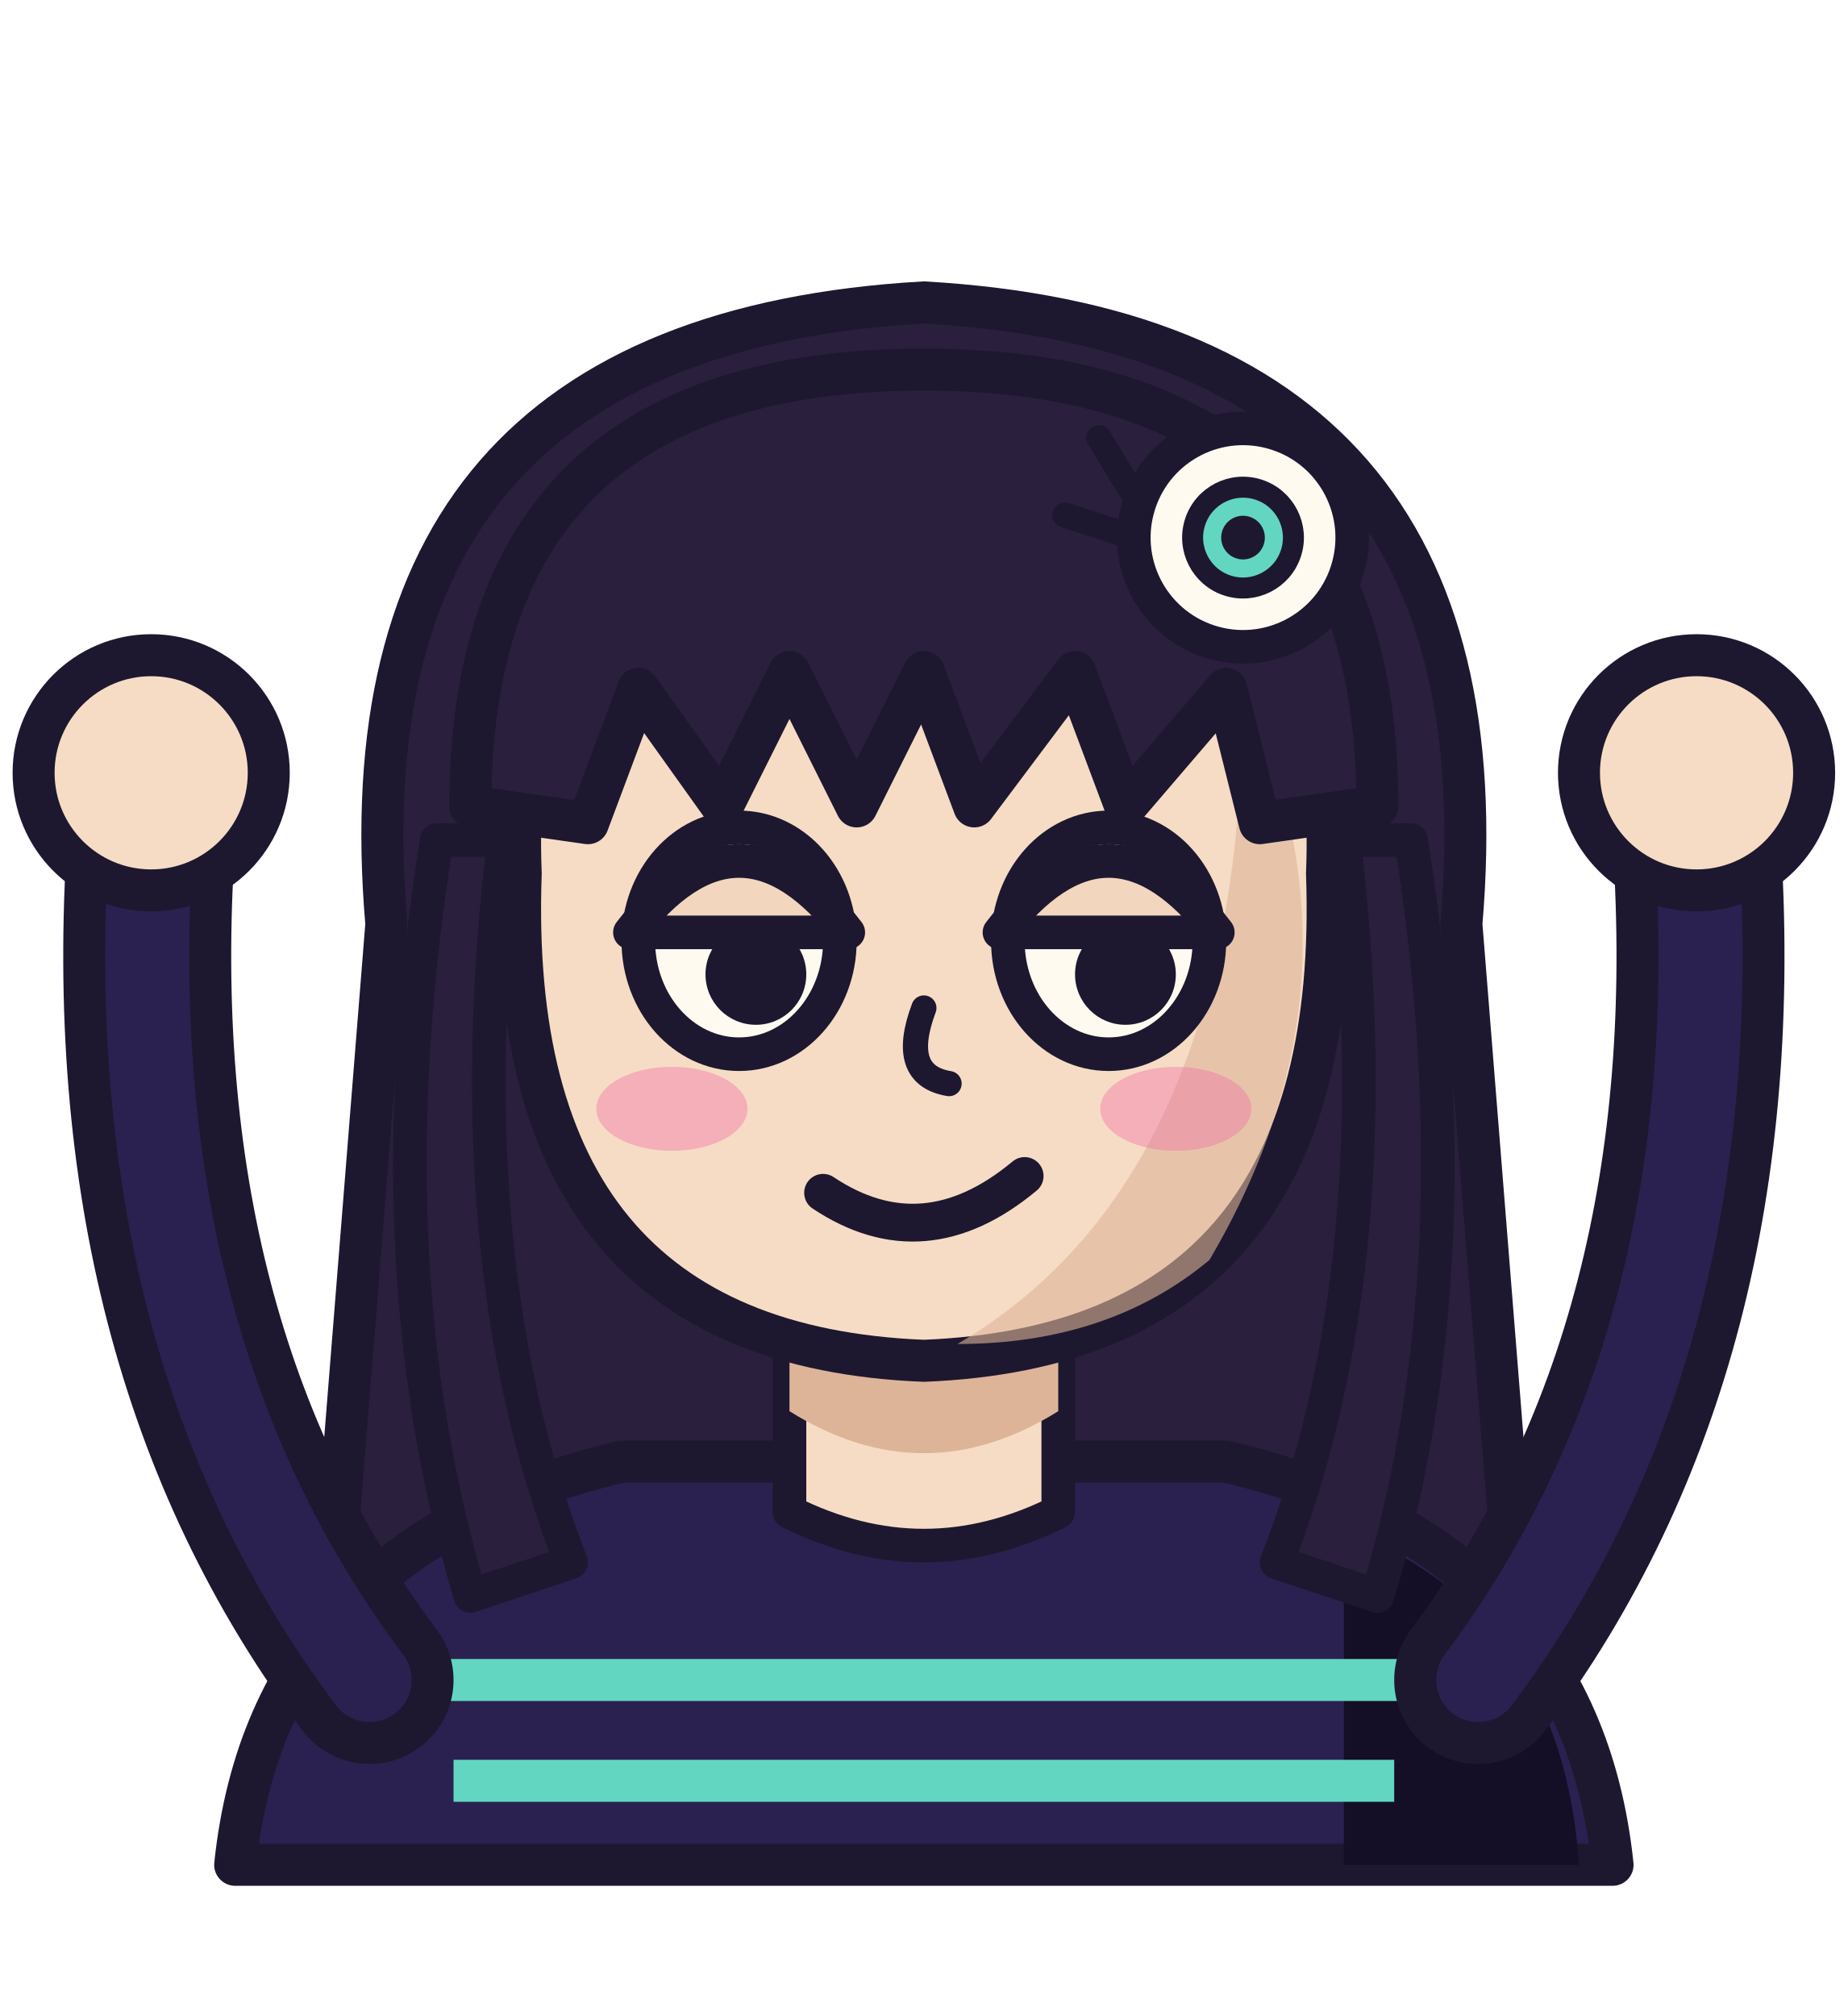
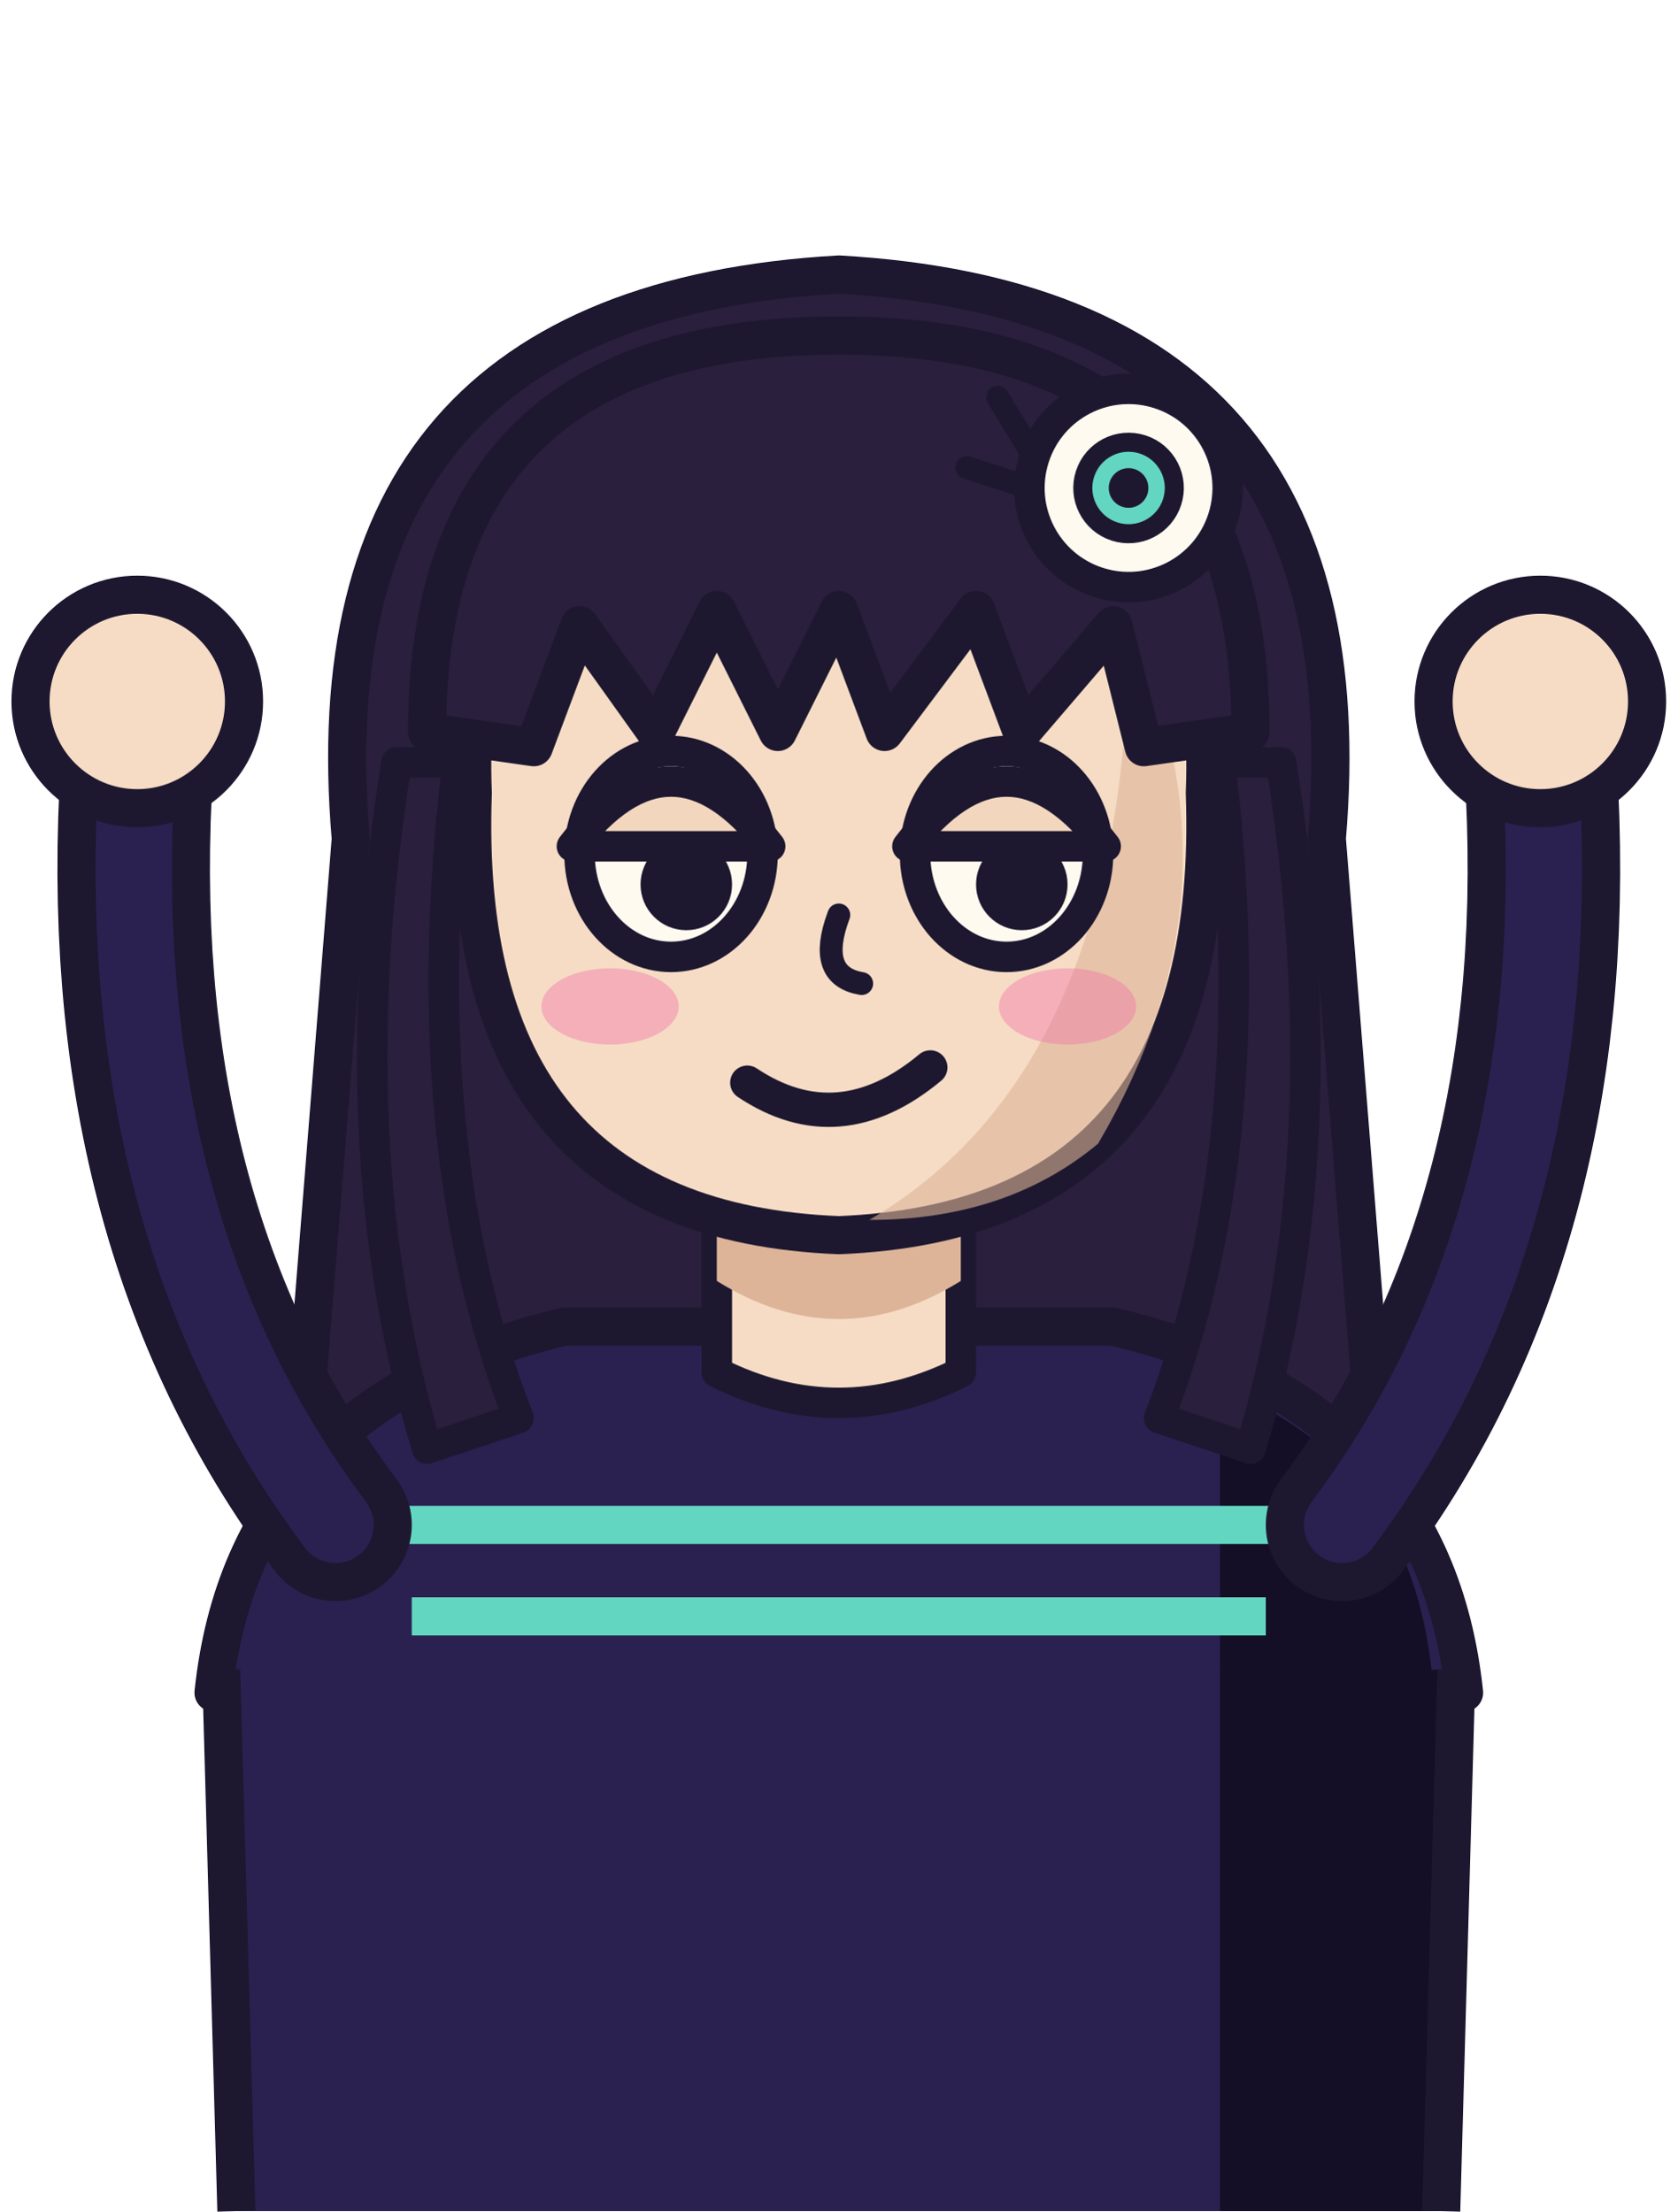
- <svg xmlns="http://www.w3.org/2000/svg" viewBox="0 0 220 240" width="220" height="240">
+ <svg xmlns="http://www.w3.org/2000/svg" viewBox="0 0 220 290" width="220" height="290">
  <g transform="translate(10 0)">
    <g>
      <path d="M36 110 Q30 40 100 36 Q170 40 164 110 L172 210 L28 210 Z" fill="#2a1f3d" stroke="#1d1830" stroke-width="5" stroke-linejoin="round" stroke-linecap="round" />
      <g>
        <path d="M18 222 Q22 184 64 174 L136 174 Q178 184 182 222 Z" fill="#2b2150" stroke="#1d1830" stroke-width="5" stroke-linejoin="round" stroke-linecap="round" />
        <path d="M150 182 Q176 192 178 222 L150 222 Z" fill="#140f26" />
      </g>
+       <path d="M19 219 L181 219 L179 290 L21 290 Z" fill="#2b2150" />
+       <path d="M150 219 L150 290 L179 290 L181 219 Z" fill="#140f26" />
+       <path d="M19 219 L21 290 M181 219 L179 290" stroke="#1d1830" stroke-width="5" fill="none" />
      <path d="M40 200 L160 200 M44 212 L156 212" stroke="#63d6c1" stroke-width="5" />
      <g>
        <path d="M84 150 L84 180 Q100 188 116 180 L116 150 Z" fill="#f6dcc4" stroke="#1d1830" stroke-width="4" stroke-linejoin="round" stroke-linecap="round" />
        <path d="M84 158 Q100 170 116 158 L116 168 Q100 178 84 168 Z" fill="#ddb498" />
      </g>
      <path d="M52 104 Q50 54 100 52 Q150 54 148 104 Q150 160 100 162 Q50 160 52 104 Z" fill="#f6dcc4" stroke="#1d1830" stroke-width="5" stroke-linejoin="round" stroke-linecap="round" />
      <path d="M138 82 Q154 116 134 150 Q122 160 104 160 Q138 140 138 82 Z" fill="#ddb498" opacity="0.6" />
      <path d="M46 96 Q46 44 100 44 Q154 44 154 96 L140 98 L136 82 L124 96 L118 80 L106 96 L100 80 L92 96 L84 80 L76 96 L66 82 L60 98 Z" fill="#2a1f3d" stroke="#1d1830" stroke-width="5" stroke-linejoin="round" stroke-linecap="round" />
      <path d="M50 100 Q44 150 58 186 L46 190 Q34 150 42 100 Z M150 100 Q156 150 142 186 L154 190 Q166 150 158 100 Z" fill="#2a1f3d" stroke="#1d1830" stroke-width="4" stroke-linejoin="round" stroke-linecap="round" />
      <g transform="translate(138 64) rotate(18)">
        <circle r="13" fill="#fffaf0" stroke="#1d1830" stroke-width="4" stroke-linejoin="round" stroke-linecap="round" />
        <circle r="6" fill="#63d6c1" stroke="#1d1830" stroke-width="2.5" />
        <circle r="2.6" fill="#1d1830" />
        <path d="M-13 0 L-20 -6 M-13 4 L-21 4" stroke="#1d1830" stroke-width="3" stroke-linecap="round" />
      </g>
      <g>
        <ellipse cx="78" cy="112" rx="12" ry="13.5" fill="#fffaf0" stroke="#1d1830" stroke-width="4" stroke-linejoin="round" stroke-linecap="round" />
        <ellipse cx="122" cy="112" rx="12" ry="13.5" fill="#fffaf0" stroke="#1d1830" stroke-width="4" stroke-linejoin="round" stroke-linecap="round" />
        <circle cx="80" cy="116" r="6" fill="#1d1830" />
        <circle cx="124" cy="116" r="6" fill="#1d1830" />
        <circle cx="82" cy="110" r="1.8" fill="#fffaf0" />
        <circle cx="126" cy="110" r="1.8" fill="#fffaf0" />
        <g>
          <path d="M65 111 Q78 94 91 111 Z" fill="#f2d6bd" stroke="#1d1830" stroke-width="4" stroke-linejoin="round" stroke-linecap="round" />
          <path d="M109 111 Q122 94 135 111 Z" fill="#f2d6bd" stroke="#1d1830" stroke-width="4" stroke-linejoin="round" stroke-linecap="round" />
        </g>
      </g>
      <g fill="#f06ba8" opacity="0.4">
        <ellipse cx="70" cy="132" rx="9" ry="5" />
        <ellipse cx="130" cy="132" rx="9" ry="5" />
      </g>
      <path d="M100 120 Q97 128 103 129" fill="none" stroke="#1d1830" stroke-width="3" stroke-linejoin="round" stroke-linecap="round" />
      <path d="M88 142 Q100 150 112 140" fill="none" stroke="#1d1830" stroke-width="4.5" stroke-linejoin="round" stroke-linecap="round" />
    </g>
  </g>
  <path d="M44 200 Q14 160 18 100" fill="none" stroke="#1d1830" stroke-width="20" stroke-linecap="round" stroke-linejoin="round" />
  <path d="M44 200 Q14 160 18 100" fill="none" stroke="#2b2150" stroke-width="10" stroke-linecap="round" stroke-linejoin="round" />
  <circle cx="18" cy="92" r="14" fill="#f6dcc4" stroke="#1d1830" stroke-width="5" />
  <path d="M176 200 Q206 160 202 100" fill="none" stroke="#1d1830" stroke-width="20" stroke-linecap="round" stroke-linejoin="round" />
  <path d="M176 200 Q206 160 202 100" fill="none" stroke="#2b2150" stroke-width="10" stroke-linecap="round" stroke-linejoin="round" />
  <circle cx="202" cy="92" r="14" fill="#f6dcc4" stroke="#1d1830" stroke-width="5" />
</svg>
